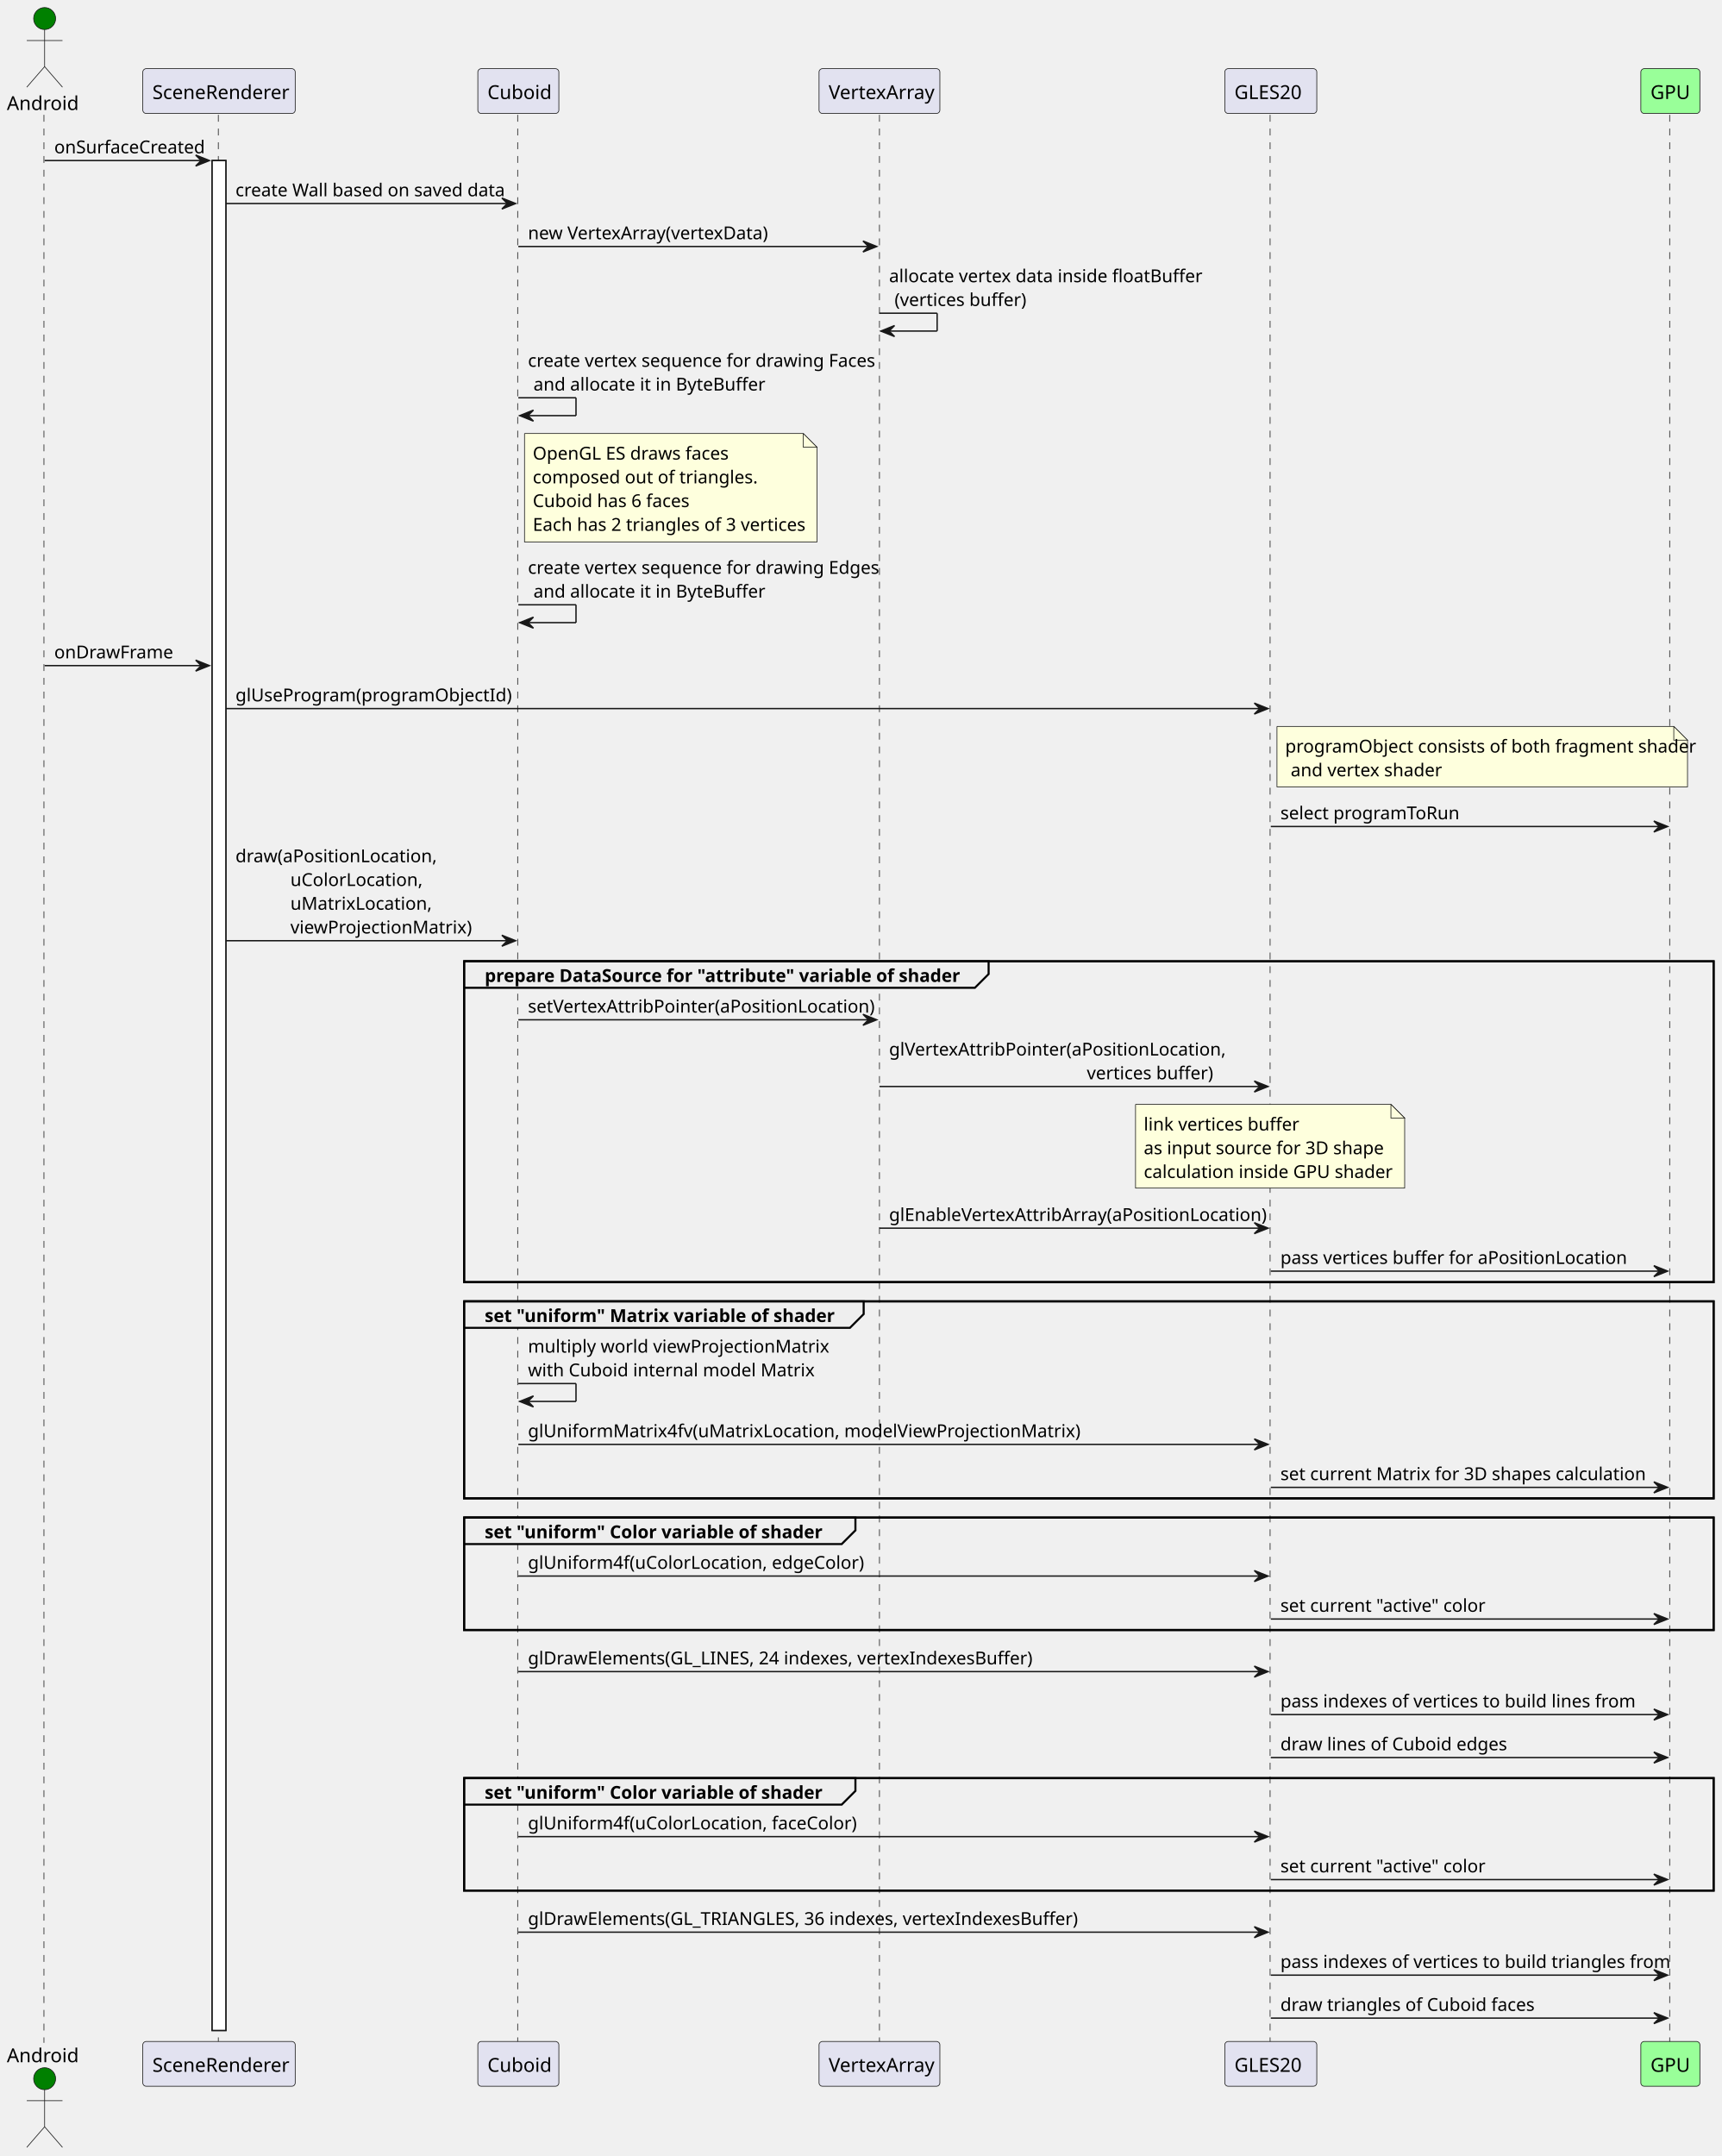
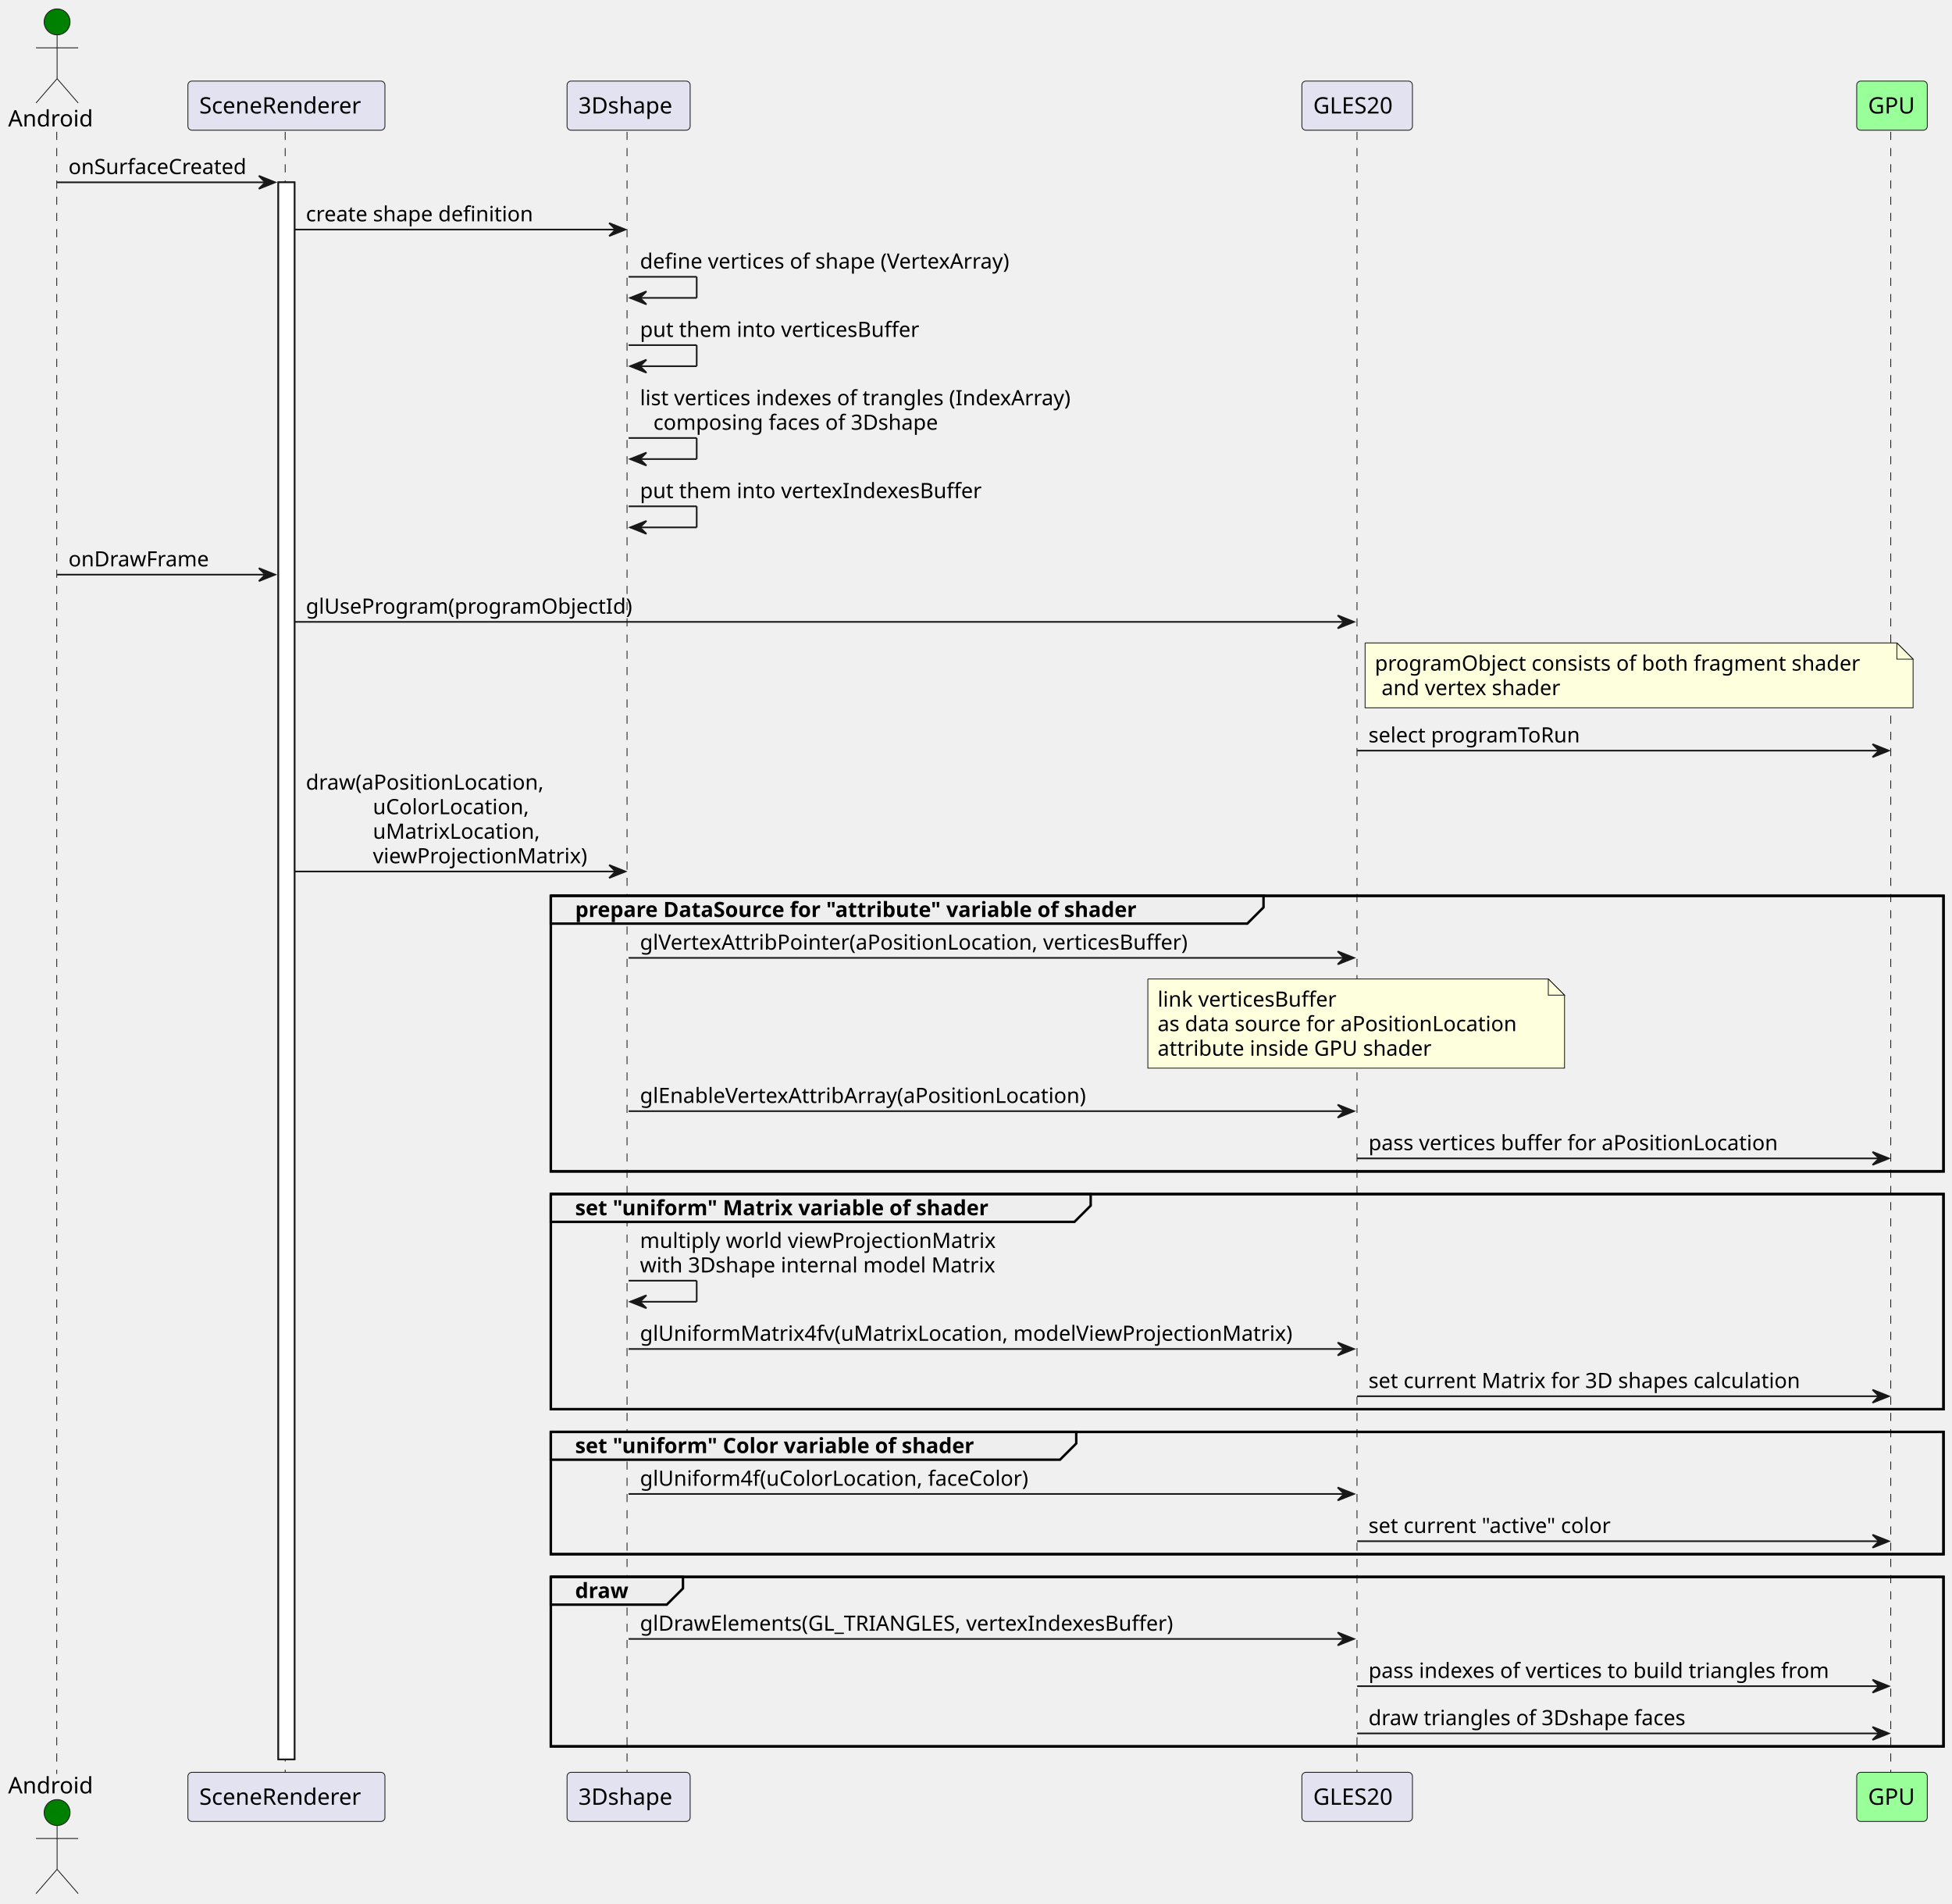
- <svg xmlns="http://www.w3.org/2000/svg" contentStyleType="text/css" height="1570px" preserveAspectRatio="none" style="width:1254px;height:1570px;background:#FFFFFF;" version="1.1" viewBox="0 0 1254 1570" width="1254px" zoomAndPan="magnify">
+ <svg xmlns="http://www.w3.org/2000/svg" contentStyleType="text/css" height="1174px" preserveAspectRatio="none" style="width:1204px;height:1174px;background:#FFFFFF;" version="1.1" viewBox="0 0 1204 1174" width="1204px" zoomAndPan="magnify">
  <defs />
  <g>
-     <rect fill="#FFFFFF" height="1361.678" style="stroke:#181818;stroke-width:1.0;" width="10" x="154.5" y="116.912" />
-     <rect fill="none" height="233.619" style="stroke:#000000;stroke-width:1.5;" width="910" x="338" y="700.023" />
-     <rect fill="none" height="143.455" style="stroke:#000000;stroke-width:1.5;" width="910" x="338" y="947.643" />
-     <rect fill="none" height="81.873" style="stroke:#000000;stroke-width:1.5;" width="910" x="338" y="1105.098" />
-     <rect fill="none" height="81.873" style="stroke:#000000;stroke-width:1.5;" width="910" x="338" y="1294.844" />
-     <line style="stroke:#181818;stroke-width:0.5;stroke-dasharray:5.0,5.0;" x1="32" x2="32" y1="83.621" y2="1487.59" />
-     <line style="stroke:#181818;stroke-width:0.5;stroke-dasharray:5.0,5.0;" x1="159" x2="159" y1="83.621" y2="1487.59" />
-     <line style="stroke:#181818;stroke-width:0.5;stroke-dasharray:5.0,5.0;" x1="377" x2="377" y1="83.621" y2="1487.59" />
-     <line style="stroke:#181818;stroke-width:0.5;stroke-dasharray:5.0,5.0;" x1="640.5" x2="640.5" y1="83.621" y2="1487.59" />
-     <line style="stroke:#181818;stroke-width:0.5;stroke-dasharray:5.0,5.0;" x1="925" x2="925" y1="83.621" y2="1487.59" />
-     <line style="stroke:#181818;stroke-width:0.5;stroke-dasharray:5.0,5.0;" x1="1216" x2="1216" y1="83.621" y2="1487.59" />
-     <text fill="#000000" font-family="sans-serif" font-size="14" lengthAdjust="spacing" textLength="49" x="5" y="80.107">Android</text>
-     <ellipse cx="32.5" cy="13.5" fill="#008000" rx="8" ry="8" style="stroke:#181818;stroke-width:0.5;" />
-     <path d="M32.5,21.5 L32.5,48.5 M19.5,29.5 L45.5,29.5 M32.5,48.5 L19.5,63.5 M32.5,48.5 L45.5,63.5 " fill="none" style="stroke:#181818;stroke-width:0.5;" />
-     <text fill="#000000" font-family="sans-serif" font-size="14" lengthAdjust="spacing" textLength="49" x="5" y="1501.697">Android</text>
-     <ellipse cx="32.5" cy="1513.711" fill="#008000" rx="8" ry="8" style="stroke:#181818;stroke-width:0.5;" />
-     <path d="M32.5,1521.711 L32.5,1548.711 M19.5,1529.711 L45.5,1529.711 M32.5,1548.711 L19.5,1563.711 M32.5,1548.711 L45.5,1563.711 " fill="none" style="stroke:#181818;stroke-width:0.5;" />
-     <rect fill="#E2E2F0" height="32.621" rx="2.5" ry="2.5" style="stroke:#181818;stroke-width:0.5;" width="111" x="104" y="50" />
-     <text fill="#000000" font-family="sans-serif" font-size="14" lengthAdjust="spacing" textLength="97" x="111" y="72.107">SceneRenderer</text>
-     <rect fill="#E2E2F0" height="32.621" rx="2.5" ry="2.5" style="stroke:#181818;stroke-width:0.5;" width="111" x="104" y="1486.59" />
-     <text fill="#000000" font-family="sans-serif" font-size="14" lengthAdjust="spacing" textLength="97" x="111" y="1508.697">SceneRenderer</text>
-     <rect fill="#E2E2F0" height="32.621" rx="2.5" ry="2.5" style="stroke:#181818;stroke-width:0.5;" width="59" x="348" y="50" />
-     <text fill="#000000" font-family="sans-serif" font-size="14" lengthAdjust="spacing" textLength="45" x="355" y="72.107">Cuboid</text>
-     <rect fill="#E2E2F0" height="32.621" rx="2.5" ry="2.5" style="stroke:#181818;stroke-width:0.5;" width="59" x="348" y="1486.59" />
-     <text fill="#000000" font-family="sans-serif" font-size="14" lengthAdjust="spacing" textLength="45" x="355" y="1508.697">Cuboid</text>
-     <rect fill="#E2E2F0" height="32.621" rx="2.5" ry="2.5" style="stroke:#181818;stroke-width:0.5;" width="88" x="596.5" y="50" />
-     <text fill="#000000" font-family="sans-serif" font-size="14" lengthAdjust="spacing" textLength="74" x="603.5" y="72.107">VertexArray</text>
-     <rect fill="#E2E2F0" height="32.621" rx="2.5" ry="2.5" style="stroke:#181818;stroke-width:0.5;" width="88" x="596.5" y="1486.59" />
-     <text fill="#000000" font-family="sans-serif" font-size="14" lengthAdjust="spacing" textLength="74" x="603.5" y="1508.697">VertexArray</text>
-     <rect fill="#E2E2F0" height="32.621" rx="2.5" ry="2.5" style="stroke:#181818;stroke-width:0.5;" width="67" x="892" y="50" />
-     <text fill="#000000" font-family="sans-serif" font-size="14" lengthAdjust="spacing" textLength="53" x="899" y="72.107">GLES20</text>
-     <rect fill="#E2E2F0" height="32.621" rx="2.5" ry="2.5" style="stroke:#181818;stroke-width:0.5;" width="67" x="892" y="1486.59" />
-     <text fill="#000000" font-family="sans-serif" font-size="14" lengthAdjust="spacing" textLength="53" x="899" y="1508.697">GLES20</text>
-     <rect fill="#99FF99" height="32.621" rx="2.5" ry="2.5" style="stroke:#181818;stroke-width:0.5;" width="43" x="1195" y="50" />
-     <text fill="#000000" font-family="sans-serif" font-size="14" lengthAdjust="spacing" textLength="29" x="1202" y="72.107">GPU</text>
-     <rect fill="#99FF99" height="32.621" rx="2.5" ry="2.5" style="stroke:#181818;stroke-width:0.5;" width="43" x="1195" y="1486.59" />
-     <text fill="#000000" font-family="sans-serif" font-size="14" lengthAdjust="spacing" textLength="29" x="1202" y="1508.697">GPU</text>
-     <rect fill="#FFFFFF" height="1361.678" style="stroke:#181818;stroke-width:1.0;" width="10" x="154.5" y="116.912" />
-     <polygon fill="#181818" points="142.5,112.912,152.5,116.912,142.5,120.912,146.5,116.912" style="stroke:#181818;stroke-width:1.0;" />
-     <line style="stroke:#181818;stroke-width:1.0;" x1="32.5" x2="148.5" y1="116.912" y2="116.912" />
-     <text fill="#000000" font-family="sans-serif" font-size="13" lengthAdjust="spacing" textLength="103" x="39.5" y="111.649">onSurfaceCreated</text>
-     <polygon fill="#181818" points="365.5,144.203,375.5,148.203,365.5,152.203,369.5,148.203" style="stroke:#181818;stroke-width:1.0;" />
-     <line style="stroke:#181818;stroke-width:1.0;" x1="164.5" x2="371.5" y1="148.203" y2="148.203" />
-     <text fill="#000000" font-family="sans-serif" font-size="13" lengthAdjust="spacing" textLength="189" x="171.5" y="142.94">create Wall based on saved data</text>
-     <polygon fill="#181818" points="628.5,175.494,638.5,179.494,628.5,183.494,632.5,179.494" style="stroke:#181818;stroke-width:1.0;" />
-     <line style="stroke:#181818;stroke-width:1.0;" x1="377.5" x2="634.5" y1="179.494" y2="179.494" />
-     <text fill="#000000" font-family="sans-serif" font-size="13" lengthAdjust="spacing" textLength="165" x="384.5" y="174.231">new VertexArray(vertexData)</text>
-     <line style="stroke:#181818;stroke-width:1.0;" x1="640.5" x2="682.5" y1="228.076" y2="228.076" />
-     <line style="stroke:#181818;stroke-width:1.0;" x1="682.5" x2="682.5" y1="228.076" y2="241.076" />
-     <line style="stroke:#181818;stroke-width:1.0;" x1="641.5" x2="682.5" y1="241.076" y2="241.076" />
-     <polygon fill="#181818" points="651.5,237.076,641.5,241.076,651.5,245.076,647.5,241.076" style="stroke:#181818;stroke-width:1.0;" />
-     <text fill="#000000" font-family="sans-serif" font-size="13" lengthAdjust="spacing" textLength="211" x="647.5" y="205.523">allocate vertex data inside floatBuffer</text>
-     <text fill="#000000" font-family="sans-serif" font-size="13" lengthAdjust="spacing" textLength="87" x="651.5" y="222.814">(vertices buffer)</text>
-     <line style="stroke:#181818;stroke-width:1.0;" x1="377.5" x2="419.5" y1="289.658" y2="289.658" />
-     <line style="stroke:#181818;stroke-width:1.0;" x1="419.5" x2="419.5" y1="289.658" y2="302.658" />
-     <line style="stroke:#181818;stroke-width:1.0;" x1="378.5" x2="419.5" y1="302.658" y2="302.658" />
-     <polygon fill="#181818" points="388.5,298.658,378.5,302.658,388.5,306.658,384.5,302.658" style="stroke:#181818;stroke-width:1.0;" />
-     <text fill="#000000" font-family="sans-serif" font-size="13" lengthAdjust="spacing" textLength="244" x="384.5" y="267.104">create vertex sequence  for drawing Faces</text>
-     <text fill="#000000" font-family="sans-serif" font-size="13" lengthAdjust="spacing" textLength="159" x="388.5" y="284.396">and allocate it in ByteBuffer</text>
-     <path d="M382,315.658 L382,394.658 L595,394.658 L595,325.658 L585,315.658 L382,315.658 " fill="#FEFFDD" style="stroke:#181818;stroke-width:0.5;" />
-     <path d="M585,315.658 L585,325.658 L595,325.658 L585,315.658 " fill="#FEFFDD" style="stroke:#181818;stroke-width:0.5;" />
-     <text fill="#000000" font-family="sans-serif" font-size="13" lengthAdjust="spacing" textLength="143" x="388" y="334.687">OpenGL ES draws faces</text>
-     <text fill="#000000" font-family="sans-serif" font-size="13" lengthAdjust="spacing" textLength="153" x="388" y="351.978">composed out of triangles.</text>
-     <text fill="#000000" font-family="sans-serif" font-size="13" lengthAdjust="spacing" textLength="111" x="388" y="369.269">Cuboid has 6 faces</text>
-     <text fill="#000000" font-family="sans-serif" font-size="13" lengthAdjust="spacing" textLength="192" x="388" y="386.56">Each has 2 triangles of 3 vertices</text>
-     <line style="stroke:#181818;stroke-width:1.0;" x1="377.5" x2="419.5" y1="440.404" y2="440.404" />
-     <line style="stroke:#181818;stroke-width:1.0;" x1="419.5" x2="419.5" y1="440.404" y2="453.404" />
-     <line style="stroke:#181818;stroke-width:1.0;" x1="378.5" x2="419.5" y1="453.404" y2="453.404" />
-     <polygon fill="#181818" points="388.5,449.404,378.5,453.404,388.5,457.404,384.5,453.404" style="stroke:#181818;stroke-width:1.0;" />
-     <text fill="#000000" font-family="sans-serif" font-size="13" lengthAdjust="spacing" textLength="241" x="384.5" y="417.851">create vertex sequence for drawing Edges</text>
-     <text fill="#000000" font-family="sans-serif" font-size="13" lengthAdjust="spacing" textLength="159" x="388.5" y="435.142">and allocate it in ByteBuffer</text>
-     <polygon fill="#181818" points="142.5,480.695,152.5,484.695,142.5,488.695,146.5,484.695" style="stroke:#181818;stroke-width:1.0;" />
-     <line style="stroke:#181818;stroke-width:1.0;" x1="32.5" x2="148.5" y1="484.695" y2="484.695" />
-     <text fill="#000000" font-family="sans-serif" font-size="13" lengthAdjust="spacing" textLength="80" x="39.5" y="479.433">onDrawFrame</text>
-     <polygon fill="#181818" points="913.5,511.986,923.5,515.986,913.5,519.986,917.5,515.986" style="stroke:#181818;stroke-width:1.0;" />
-     <line style="stroke:#181818;stroke-width:1.0;" x1="164.5" x2="919.5" y1="515.986" y2="515.986" />
-     <text fill="#000000" font-family="sans-serif" font-size="13" lengthAdjust="spacing" textLength="185" x="171.5" y="510.724">glUseProgram(programObjectId)</text>
-     <path d="M930,528.986 L930,572.986 L1229,572.986 L1229,538.986 L1219,528.986 L930,528.986 " fill="#FEFFDD" style="stroke:#181818;stroke-width:0.5;" />
-     <path d="M1219,528.986 L1219,538.986 L1229,538.986 L1219,528.986 " fill="#FEFFDD" style="stroke:#181818;stroke-width:0.5;" />
-     <text fill="#000000" font-family="sans-serif" font-size="13" lengthAdjust="spacing" textLength="278" x="936" y="548.015">programObject consists of both fragment shader</text>
-     <text fill="#000000" font-family="sans-serif" font-size="13" lengthAdjust="spacing" textLength="102" x="940" y="565.306">and vertex shader</text>
-     <polygon fill="#181818" points="1204.5,597.859,1214.5,601.859,1204.5,605.859,1208.5,601.859" style="stroke:#181818;stroke-width:1.0;" />
-     <line style="stroke:#181818;stroke-width:1.0;" x1="925.5" x2="1210.5" y1="601.859" y2="601.859" />
-     <text fill="#000000" font-family="sans-serif" font-size="13" lengthAdjust="spacing" textLength="123" x="932.5" y="596.597">select programToRun</text>
-     <polygon fill="#181818" points="365.5,681.023,375.5,685.023,365.5,689.023,369.5,685.023" style="stroke:#181818;stroke-width:1.0;" />
-     <line style="stroke:#181818;stroke-width:1.0;" x1="164.5" x2="371.5" y1="685.023" y2="685.023" />
-     <text fill="#000000" font-family="sans-serif" font-size="13" lengthAdjust="spacing" textLength="138" x="171.5" y="627.888">draw(aPositionLocation,</text>
-     <text fill="#000000" font-family="sans-serif" font-size="13" lengthAdjust="spacing" textLength="90" x="211.5" y="645.179">uColorLocation,</text>
-     <text fill="#000000" font-family="sans-serif" font-size="13" lengthAdjust="spacing" textLength="96" x="211.5" y="662.47">uMatrixLocation,</text>
-     <text fill="#000000" font-family="sans-serif" font-size="13" lengthAdjust="spacing" textLength="122" x="211.5" y="679.761">viewProjectionMatrix)</text>
-     <path d="M338,700.023 L720,700.023 L720,709.314 L710,719.314 L338,719.314 L338,700.023 " fill="#EEEEEE" style="stroke:#000000;stroke-width:1.5;" />
-     <rect fill="none" height="233.619" style="stroke:#000000;stroke-width:1.5;" width="910" x="338" y="700.023" />
-     <text fill="#000000" font-family="sans-serif" font-size="13" font-weight="bold" lengthAdjust="spacing" textLength="337" x="353" y="715.052">prepare DataSource for "attribute" variable of shader</text>
-     <polygon fill="#181818" points="628.5,738.606,638.5,742.606,628.5,746.606,632.5,742.606" style="stroke:#181818;stroke-width:1.0;" />
-     <line style="stroke:#181818;stroke-width:1.0;" x1="377.5" x2="634.5" y1="742.606" y2="742.606" />
-     <text fill="#000000" font-family="sans-serif" font-size="13" lengthAdjust="spacing" textLength="239" x="384.5" y="737.343">setVertexAttribPointer(aPositionLocation)</text>
-     <polygon fill="#181818" points="913.5,787.188,923.5,791.188,913.5,795.188,917.5,791.188" style="stroke:#181818;stroke-width:1.0;" />
-     <line style="stroke:#181818;stroke-width:1.0;" x1="640.5" x2="919.5" y1="791.188" y2="791.188" />
-     <text fill="#000000" font-family="sans-serif" font-size="13" lengthAdjust="spacing" textLength="231" x="647.5" y="768.634">glVertexAttribPointer(aPositionLocation,</text>
-     <text fill="#000000" font-family="sans-serif" font-size="13" lengthAdjust="spacing" textLength="83" x="791.5" y="785.925">vertices buffer)</text>
-     <path d="M827,804.188 L827,865.188 L1023,865.188 L1023,814.188 L1013,804.188 L827,804.188 " fill="#FEFFDD" style="stroke:#181818;stroke-width:0.5;" />
-     <path d="M1013,804.188 L1013,814.188 L1023,814.188 L1013,804.188 " fill="#FEFFDD" style="stroke:#181818;stroke-width:0.5;" />
-     <text fill="#000000" font-family="sans-serif" font-size="13" lengthAdjust="spacing" textLength="103" x="833" y="823.216">link vertices buffer</text>
-     <text fill="#000000" font-family="sans-serif" font-size="13" lengthAdjust="spacing" textLength="166" x="833" y="840.507">as input source for 3D shape</text>
-     <text fill="#000000" font-family="sans-serif" font-size="13" lengthAdjust="spacing" textLength="175" x="833" y="857.798">calculation inside GPU shader</text>
-     <polygon fill="#181818" points="913.5,890.352,923.5,894.352,913.5,898.352,917.5,894.352" style="stroke:#181818;stroke-width:1.0;" />
-     <line style="stroke:#181818;stroke-width:1.0;" x1="640.5" x2="919.5" y1="894.352" y2="894.352" />
-     <text fill="#000000" font-family="sans-serif" font-size="13" lengthAdjust="spacing" textLength="261" x="647.5" y="889.089">glEnableVertexAttribArray(aPositionLocation)</text>
-     <polygon fill="#181818" points="1204.5,921.643,1214.5,925.643,1204.5,929.643,1208.5,925.643" style="stroke:#181818;stroke-width:1.0;" />
-     <line style="stroke:#181818;stroke-width:1.0;" x1="925.5" x2="1210.5" y1="925.643" y2="925.643" />
-     <text fill="#000000" font-family="sans-serif" font-size="13" lengthAdjust="spacing" textLength="236" x="932.5" y="920.38">pass vertices buffer for aPositionLocation</text>
-     <path d="M338,947.643 L629,947.643 L629,956.934 L619,966.934 L338,966.934 L338,947.643 " fill="#EEEEEE" style="stroke:#000000;stroke-width:1.5;" />
-     <rect fill="none" height="143.455" style="stroke:#000000;stroke-width:1.5;" width="910" x="338" y="947.643" />
-     <text fill="#000000" font-family="sans-serif" font-size="13" font-weight="bold" lengthAdjust="spacing" textLength="246" x="353" y="962.671">set "uniform" Matrix variable of shader</text>
-     <line style="stroke:#181818;stroke-width:1.0;" x1="377.5" x2="419.5" y1="1007.516" y2="1007.516" />
-     <line style="stroke:#181818;stroke-width:1.0;" x1="419.5" x2="419.5" y1="1007.516" y2="1020.516" />
-     <line style="stroke:#181818;stroke-width:1.0;" x1="378.5" x2="419.5" y1="1020.516" y2="1020.516" />
-     <polygon fill="#181818" points="388.5,1016.516,378.5,1020.516,388.5,1024.516,384.5,1020.516" style="stroke:#181818;stroke-width:1.0;" />
-     <text fill="#000000" font-family="sans-serif" font-size="13" lengthAdjust="spacing" textLength="201" x="384.5" y="984.962">multiply world viewProjectionMatrix</text>
-     <text fill="#000000" font-family="sans-serif" font-size="13" lengthAdjust="spacing" textLength="192" x="384.5" y="1002.253">with Cuboid internal model Matrix</text>
-     <polygon fill="#181818" points="913.5,1047.807,923.5,1051.807,913.5,1055.807,917.5,1051.807" style="stroke:#181818;stroke-width:1.0;" />
-     <line style="stroke:#181818;stroke-width:1.0;" x1="377.5" x2="919.5" y1="1051.807" y2="1051.807" />
-     <text fill="#000000" font-family="sans-serif" font-size="13" lengthAdjust="spacing" textLength="370" x="384.5" y="1046.544">glUniformMatrix4fv(uMatrixLocation, modelViewProjectionMatrix)</text>
-     <polygon fill="#181818" points="1204.5,1079.098,1214.5,1083.098,1204.5,1087.098,1208.5,1083.098" style="stroke:#181818;stroke-width:1.0;" />
-     <line style="stroke:#181818;stroke-width:1.0;" x1="925.5" x2="1210.5" y1="1083.098" y2="1083.098" />
-     <text fill="#000000" font-family="sans-serif" font-size="13" lengthAdjust="spacing" textLength="252" x="932.5" y="1077.835">set current Matrix for 3D shapes calculation</text>
-     <path d="M338,1105.098 L623,1105.098 L623,1114.389 L613,1124.389 L338,1124.389 L338,1105.098 " fill="#EEEEEE" style="stroke:#000000;stroke-width:1.5;" />
-     <rect fill="none" height="81.873" style="stroke:#000000;stroke-width:1.5;" width="910" x="338" y="1105.098" />
-     <text fill="#000000" font-family="sans-serif" font-size="13" font-weight="bold" lengthAdjust="spacing" textLength="240" x="353" y="1120.126">set "uniform" Color variable of shader</text>
-     <polygon fill="#181818" points="913.5,1143.68,923.5,1147.68,913.5,1151.68,917.5,1147.68" style="stroke:#181818;stroke-width:1.0;" />
-     <line style="stroke:#181818;stroke-width:1.0;" x1="377.5" x2="919.5" y1="1147.68" y2="1147.68" />
-     <text fill="#000000" font-family="sans-serif" font-size="13" lengthAdjust="spacing" textLength="224" x="384.5" y="1142.417">glUniform4f(uColorLocation, edgeColor)</text>
-     <polygon fill="#181818" points="1204.5,1174.971,1214.5,1178.971,1204.5,1182.971,1208.5,1178.971" style="stroke:#181818;stroke-width:1.0;" />
-     <line style="stroke:#181818;stroke-width:1.0;" x1="925.5" x2="1210.5" y1="1178.971" y2="1178.971" />
-     <text fill="#000000" font-family="sans-serif" font-size="13" lengthAdjust="spacing" textLength="141" x="932.5" y="1173.708">set current "active" color</text>
-     <polygon fill="#181818" points="913.5,1213.262,923.5,1217.262,913.5,1221.262,917.5,1217.262" style="stroke:#181818;stroke-width:1.0;" />
-     <line style="stroke:#181818;stroke-width:1.0;" x1="377.5" x2="919.5" y1="1217.262" y2="1217.262" />
-     <text fill="#000000" font-family="sans-serif" font-size="13" lengthAdjust="spacing" textLength="354" x="384.5" y="1211.999">glDrawElements(GL_LINES, 24 indexes, vertexIndexesBuffer)</text>
-     <polygon fill="#181818" points="1204.5,1244.553,1214.5,1248.553,1204.5,1252.553,1208.5,1248.553" style="stroke:#181818;stroke-width:1.0;" />
-     <line style="stroke:#181818;stroke-width:1.0;" x1="925.5" x2="1210.5" y1="1248.553" y2="1248.553" />
-     <text fill="#000000" font-family="sans-serif" font-size="13" lengthAdjust="spacing" textLength="245" x="932.5" y="1243.29">pass indexes of vertices to build lines from</text>
-     <polygon fill="#181818" points="1204.5,1275.844,1214.5,1279.844,1204.5,1283.844,1208.5,1279.844" style="stroke:#181818;stroke-width:1.0;" />
-     <line style="stroke:#181818;stroke-width:1.0;" x1="925.5" x2="1210.5" y1="1279.844" y2="1279.844" />
-     <text fill="#000000" font-family="sans-serif" font-size="13" lengthAdjust="spacing" textLength="155" x="932.5" y="1274.581">draw lines of Cuboid edges</text>
-     <path d="M338,1294.844 L623,1294.844 L623,1304.135 L613,1314.135 L338,1314.135 L338,1294.844 " fill="#EEEEEE" style="stroke:#000000;stroke-width:1.5;" />
-     <rect fill="none" height="81.873" style="stroke:#000000;stroke-width:1.5;" width="910" x="338" y="1294.844" />
-     <text fill="#000000" font-family="sans-serif" font-size="13" font-weight="bold" lengthAdjust="spacing" textLength="240" x="353" y="1309.872">set "uniform" Color variable of shader</text>
-     <polygon fill="#181818" points="913.5,1333.426,923.5,1337.426,913.5,1341.426,917.5,1337.426" style="stroke:#181818;stroke-width:1.0;" />
-     <line style="stroke:#181818;stroke-width:1.0;" x1="377.5" x2="919.5" y1="1337.426" y2="1337.426" />
-     <text fill="#000000" font-family="sans-serif" font-size="13" lengthAdjust="spacing" textLength="220" x="384.5" y="1332.163">glUniform4f(uColorLocation, faceColor)</text>
-     <polygon fill="#181818" points="1204.5,1364.717,1214.5,1368.717,1204.5,1372.717,1208.5,1368.717" style="stroke:#181818;stroke-width:1.0;" />
-     <line style="stroke:#181818;stroke-width:1.0;" x1="925.5" x2="1210.5" y1="1368.717" y2="1368.717" />
-     <text fill="#000000" font-family="sans-serif" font-size="13" lengthAdjust="spacing" textLength="141" x="932.5" y="1363.454">set current "active" color</text>
-     <polygon fill="#181818" points="913.5,1403.008,923.5,1407.008,913.5,1411.008,917.5,1407.008" style="stroke:#181818;stroke-width:1.0;" />
-     <line style="stroke:#181818;stroke-width:1.0;" x1="377.5" x2="919.5" y1="1407.008" y2="1407.008" />
-     <text fill="#000000" font-family="sans-serif" font-size="13" lengthAdjust="spacing" textLength="389" x="384.5" y="1401.745">glDrawElements(GL_TRIANGLES, 36 indexes, vertexIndexesBuffer)</text>
-     <polygon fill="#181818" points="1204.5,1434.299,1214.5,1438.299,1204.5,1442.299,1208.5,1438.299" style="stroke:#181818;stroke-width:1.0;" />
-     <line style="stroke:#181818;stroke-width:1.0;" x1="925.5" x2="1210.5" y1="1438.299" y2="1438.299" />
-     <text fill="#000000" font-family="sans-serif" font-size="13" lengthAdjust="spacing" textLength="267" x="932.5" y="1433.036">pass indexes of vertices to build triangles from</text>
-     <polygon fill="#181818" points="1204.5,1465.59,1214.5,1469.59,1204.5,1473.59,1208.5,1469.59" style="stroke:#181818;stroke-width:1.0;" />
-     <line style="stroke:#181818;stroke-width:1.0;" x1="925.5" x2="1210.5" y1="1469.59" y2="1469.59" />
-     <text fill="#000000" font-family="sans-serif" font-size="13" lengthAdjust="spacing" textLength="173" x="932.5" y="1464.327">draw triangles of Cuboid faces</text>
+     <rect fill="#FFFFFF" height="972.516" style="stroke:#181818;stroke-width:1.0;" width="10" x="171.668" y="112.43" />
+     <rect fill="none" height="169.93" style="stroke:#000000;stroke-width:1.5;" width="859.005" x="339.758" y="552.422" />
+     <rect fill="none" height="132.664" style="stroke:#000000;stroke-width:1.5;" width="859.005" x="339.758" y="736.352" />
+     <rect fill="none" height="75.398" style="stroke:#000000;stroke-width:1.5;" width="859.005" x="339.758" y="883.016" />
+     <rect fill="none" height="104.531" style="stroke:#000000;stroke-width:1.5;" width="859.005" x="339.758" y="972.414" />
+     <line style="stroke:#181818;stroke-width:0.5;stroke-dasharray:5.0,5.0;" x1="35" x2="35" y1="81.297" y2="1093.945" />
+     <line style="stroke:#181818;stroke-width:0.5;stroke-dasharray:5.0,5.0;" x1="175.907" x2="175.907" y1="81.297" y2="1093.945" />
+     <line style="stroke:#181818;stroke-width:0.5;stroke-dasharray:5.0,5.0;" x1="386.758" x2="386.758" y1="81.297" y2="1093.945" />
+     <line style="stroke:#181818;stroke-width:0.5;stroke-dasharray:5.0,5.0;" x1="836.997" x2="836.997" y1="81.297" y2="1093.945" />
+     <line style="stroke:#181818;stroke-width:0.5;stroke-dasharray:5.0,5.0;" x1="1166.225" x2="1166.225" y1="81.297" y2="1093.945" />
+     <text fill="#000000" font-family="sans-serif" font-size="14" lengthAdjust="spacing" textLength="54.435" x="5" y="77.995">Android</text>
+     <ellipse cx="35.217" cy="13.5" fill="#008000" rx="8" ry="8" style="stroke:#181818;stroke-width:0.5;" />
+     <path d="M35.217,21.5 L35.217,48.5 M22.217,29.5 L48.217,29.5 M35.217,48.5 L22.217,63.5 M35.217,48.5 L48.217,63.5 " fill="none" style="stroke:#181818;stroke-width:0.5;" />
+     <text fill="#000000" font-family="sans-serif" font-size="14" lengthAdjust="spacing" textLength="54.435" x="5" y="1105.94">Android</text>
+     <ellipse cx="35.217" cy="1117.742" fill="#008000" rx="8" ry="8" style="stroke:#181818;stroke-width:0.5;" />
+     <path d="M35.217,1125.742 L35.217,1152.742 M22.217,1133.742 L48.217,1133.742 M35.217,1152.742 L22.217,1167.742 M35.217,1152.742 L48.217,1167.742 " fill="none" style="stroke:#181818;stroke-width:0.5;" />
+     <rect fill="#E2E2F0" height="30.297" rx="2.5" ry="2.5" style="stroke:#181818;stroke-width:0.5;" width="121.522" x="115.907" y="50" />
+     <text fill="#000000" font-family="sans-serif" font-size="14" lengthAdjust="spacing" textLength="107.522" x="122.907" y="69.995">SceneRenderer</text>
+     <rect fill="#E2E2F0" height="30.297" rx="2.5" ry="2.5" style="stroke:#181818;stroke-width:0.5;" width="121.522" x="115.907" y="1092.945" />
+     <text fill="#000000" font-family="sans-serif" font-size="14" lengthAdjust="spacing" textLength="107.522" x="122.907" y="1112.94">SceneRenderer</text>
+     <rect fill="#E2E2F0" height="30.297" rx="2.5" ry="2.5" style="stroke:#181818;stroke-width:0.5;" width="75.934" x="349.758" y="50" />
+     <text fill="#000000" font-family="sans-serif" font-size="14" lengthAdjust="spacing" textLength="61.934" x="356.758" y="69.995">3Dshape</text>
+     <rect fill="#E2E2F0" height="30.297" rx="2.5" ry="2.5" style="stroke:#181818;stroke-width:0.5;" width="75.934" x="349.758" y="1092.945" />
+     <text fill="#000000" font-family="sans-serif" font-size="14" lengthAdjust="spacing" textLength="61.934" x="356.758" y="1112.94">3Dshape</text>
+     <rect fill="#E2E2F0" height="30.297" rx="2.5" ry="2.5" style="stroke:#181818;stroke-width:0.5;" width="68.195" x="802.997" y="50" />
+     <text fill="#000000" font-family="sans-serif" font-size="14" lengthAdjust="spacing" textLength="54.195" x="809.997" y="69.995">GLES20</text>
+     <rect fill="#E2E2F0" height="30.297" rx="2.5" ry="2.5" style="stroke:#181818;stroke-width:0.5;" width="68.195" x="802.997" y="1092.945" />
+     <text fill="#000000" font-family="sans-serif" font-size="14" lengthAdjust="spacing" textLength="54.195" x="809.997" y="1112.94">GLES20</text>
+     <rect fill="#99FF99" height="30.297" rx="2.5" ry="2.5" style="stroke:#181818;stroke-width:0.5;" width="43.538" x="1145.225" y="50" />
+     <text fill="#000000" font-family="sans-serif" font-size="14" lengthAdjust="spacing" textLength="29.538" x="1152.225" y="69.995">GPU</text>
+     <rect fill="#99FF99" height="30.297" rx="2.5" ry="2.5" style="stroke:#181818;stroke-width:0.5;" width="43.538" x="1145.225" y="1092.945" />
+     <text fill="#000000" font-family="sans-serif" font-size="14" lengthAdjust="spacing" textLength="29.538" x="1152.225" y="1112.94">GPU</text>
+     <rect fill="#FFFFFF" height="972.516" style="stroke:#181818;stroke-width:1.0;" width="10" x="171.668" y="112.43" />
+     <polygon fill="#181818" points="159.668,108.43,169.668,112.43,159.668,116.43,163.668,112.43" style="stroke:#181818;stroke-width:1.0;" />
+     <line style="stroke:#181818;stroke-width:1.0;" x1="35.217" x2="165.668" y1="112.43" y2="112.43" />
+     <text fill="#000000" font-family="sans-serif" font-size="13" lengthAdjust="spacing" textLength="117.451" x="42.217" y="107.364">onSurfaceCreated</text>
+     <polygon fill="#181818" points="375.725,137.562,385.725,141.562,375.725,145.562,379.725,141.562" style="stroke:#181818;stroke-width:1.0;" />
+     <line style="stroke:#181818;stroke-width:1.0;" x1="181.668" x2="381.725" y1="141.562" y2="141.562" />
+     <text fill="#000000" font-family="sans-serif" font-size="13" lengthAdjust="spacing" textLength="150.236" x="188.668" y="136.497">create shape definition</text>
+     <line style="stroke:#181818;stroke-width:1.0;" x1="387.725" x2="429.725" y1="170.695" y2="170.695" />
+     <line style="stroke:#181818;stroke-width:1.0;" x1="429.725" x2="429.725" y1="170.695" y2="183.695" />
+     <line style="stroke:#181818;stroke-width:1.0;" x1="388.725" x2="429.725" y1="183.695" y2="183.695" />
+     <polygon fill="#181818" points="398.725,179.695,388.725,183.695,398.725,187.695,394.725,183.695" style="stroke:#181818;stroke-width:1.0;" />
+     <text fill="#000000" font-family="sans-serif" font-size="13" lengthAdjust="spacing" textLength="249.038" x="394.725" y="165.629">define vertices of shape (VertexArray)</text>
+     <line style="stroke:#181818;stroke-width:1.0;" x1="387.725" x2="429.725" y1="212.828" y2="212.828" />
+     <line style="stroke:#181818;stroke-width:1.0;" x1="429.725" x2="429.725" y1="212.828" y2="225.828" />
+     <line style="stroke:#181818;stroke-width:1.0;" x1="388.725" x2="429.725" y1="225.828" y2="225.828" />
+     <polygon fill="#181818" points="398.725,221.828,388.725,225.828,398.725,229.828,394.725,225.828" style="stroke:#181818;stroke-width:1.0;" />
+     <text fill="#000000" font-family="sans-serif" font-size="13" lengthAdjust="spacing" textLength="184.203" x="394.725" y="207.762">put them into verticesBuffer</text>
+     <line style="stroke:#181818;stroke-width:1.0;" x1="387.725" x2="429.725" y1="270.094" y2="270.094" />
+     <line style="stroke:#181818;stroke-width:1.0;" x1="429.725" x2="429.725" y1="270.094" y2="283.094" />
+     <line style="stroke:#181818;stroke-width:1.0;" x1="388.725" x2="429.725" y1="283.094" y2="283.094" />
+     <polygon fill="#181818" points="398.725,279.094,388.725,283.094,398.725,287.094,394.725,283.094" style="stroke:#181818;stroke-width:1.0;" />
+     <text fill="#000000" font-family="sans-serif" font-size="13" lengthAdjust="spacing" textLength="289.199" x="394.725" y="249.895">list vertices indexes of trangles (IndexArray)</text>
+     <text fill="#000000" font-family="sans-serif" font-size="13" lengthAdjust="spacing" textLength="187.745" x="402.99" y="265.028">composing faces of 3Dshape</text>
+     <line style="stroke:#181818;stroke-width:1.0;" x1="387.725" x2="429.725" y1="312.227" y2="312.227" />
+     <line style="stroke:#181818;stroke-width:1.0;" x1="429.725" x2="429.725" y1="312.227" y2="325.227" />
+     <line style="stroke:#181818;stroke-width:1.0;" x1="388.725" x2="429.725" y1="325.227" y2="325.227" />
+     <polygon fill="#181818" points="398.725,321.227,388.725,325.227,398.725,329.227,394.725,325.227" style="stroke:#181818;stroke-width:1.0;" />
+     <text fill="#000000" font-family="sans-serif" font-size="13" lengthAdjust="spacing" textLength="225.151" x="394.725" y="307.161">put them into vertexIndexesBuffer</text>
+     <polygon fill="#181818" points="159.668,350.359,169.668,354.359,159.668,358.359,163.668,354.359" style="stroke:#181818;stroke-width:1.0;" />
+     <line style="stroke:#181818;stroke-width:1.0;" x1="35.217" x2="165.668" y1="354.359" y2="354.359" />
+     <text fill="#000000" font-family="sans-serif" font-size="13" lengthAdjust="spacing" textLength="91.597" x="42.217" y="349.293">onDrawFrame</text>
+     <polygon fill="#181818" points="825.094,379.492,835.094,383.492,825.094,387.492,829.094,383.492" style="stroke:#181818;stroke-width:1.0;" />
+     <line style="stroke:#181818;stroke-width:1.0;" x1="181.668" x2="831.094" y1="383.492" y2="383.492" />
+     <text fill="#000000" font-family="sans-serif" font-size="13" lengthAdjust="spacing" textLength="211.859" x="188.668" y="378.426">glUseProgram(programObjectId)</text>
+     <path d="M842,396.492 L842,436.492 L1180,436.492 L1180,406.492 L1170,396.492 L842,396.492 " fill="#FEFFDD" style="stroke:#181818;stroke-width:0.5;" />
+     <path d="M1170,396.492 L1170,406.492 L1180,406.492 L1170,396.492 " fill="#FEFFDD" style="stroke:#181818;stroke-width:0.5;" />
+     <text fill="#000000" font-family="sans-serif" font-size="13" lengthAdjust="spacing" textLength="317.929" x="848" y="413.559">programObject consists of both fragment shader</text>
+     <text fill="#000000" font-family="sans-serif" font-size="13" lengthAdjust="spacing" textLength="119.12" x="852.132" y="428.692">and vertex shader</text>
+     <polygon fill="#181818" points="1154.994,458.891,1164.994,462.891,1154.994,466.891,1158.994,462.891" style="stroke:#181818;stroke-width:1.0;" />
+     <line style="stroke:#181818;stroke-width:1.0;" x1="837.094" x2="1160.994" y1="462.891" y2="462.891" />
+     <text fill="#000000" font-family="sans-serif" font-size="13" lengthAdjust="spacing" textLength="139.94" x="844.094" y="457.825">select programToRun</text>
+     <polygon fill="#181818" points="375.725,533.422,385.725,537.422,375.725,541.422,379.725,537.422" style="stroke:#181818;stroke-width:1.0;" />
+     <line style="stroke:#181818;stroke-width:1.0;" x1="181.668" x2="381.725" y1="537.422" y2="537.422" />
+     <text fill="#000000" font-family="sans-serif" font-size="13" lengthAdjust="spacing" textLength="155.657" x="188.668" y="486.957">draw(aPositionLocation,</text>
+     <text fill="#000000" font-family="sans-serif" font-size="13" lengthAdjust="spacing" textLength="101.524" x="229.991" y="502.09">uColorLocation,</text>
+     <text fill="#000000" font-family="sans-serif" font-size="13" lengthAdjust="spacing" textLength="108.513" x="229.991" y="517.223">uMatrixLocation,</text>
+     <text fill="#000000" font-family="sans-serif" font-size="13" lengthAdjust="spacing" textLength="140.734" x="229.991" y="532.356">viewProjectionMatrix)</text>
+     <path d="M339.758,552.422 L779.341,552.422 L779.341,559.555 L769.341,569.555 L339.758,569.555 L339.758,552.422 " fill="#EEEEEE" style="stroke:#000000;stroke-width:1.5;" />
+     <rect fill="none" height="169.93" style="stroke:#000000;stroke-width:1.5;" width="859.005" x="339.758" y="552.422" />
+     <text fill="#000000" font-family="sans-serif" font-size="13" font-weight="bold" lengthAdjust="spacing" textLength="394.583" x="354.758" y="565.489">prepare DataSource for "attribute" variable of shader</text>
+     <polygon fill="#181818" points="825.094,586.688,835.094,590.688,825.094,594.688,829.094,590.688" style="stroke:#181818;stroke-width:1.0;" />
+     <line style="stroke:#181818;stroke-width:1.0;" x1="387.725" x2="831.094" y1="590.688" y2="590.688" />
+     <text fill="#000000" font-family="sans-serif" font-size="13" lengthAdjust="spacing" textLength="361.252" x="394.725" y="585.622">glVertexAttribPointer(aPositionLocation, verticesBuffer)</text>
+     <path d="M708,603.688 L708,658.688 L965,658.688 L965,613.688 L955,603.688 L708,603.688 " fill="#FEFFDD" style="stroke:#181818;stroke-width:0.5;" />
+     <path d="M955,603.688 L955,613.688 L965,613.688 L955,603.688 " fill="#FEFFDD" style="stroke:#181818;stroke-width:0.5;" />
+     <text fill="#000000" font-family="sans-serif" font-size="13" lengthAdjust="spacing" textLength="118.441" x="714" y="620.754">link verticesBuffer</text>
+     <text fill="#000000" font-family="sans-serif" font-size="13" lengthAdjust="spacing" textLength="236.139" x="714" y="635.887">as data source for aPositionLocation</text>
+     <text fill="#000000" font-family="sans-serif" font-size="13" lengthAdjust="spacing" textLength="179.588" x="714" y="651.02">attribute inside GPU shader</text>
+     <polygon fill="#181818" points="825.094,681.219,835.094,685.219,825.094,689.219,829.094,685.219" style="stroke:#181818;stroke-width:1.0;" />
+     <line style="stroke:#181818;stroke-width:1.0;" x1="387.725" x2="831.094" y1="685.219" y2="685.219" />
+     <text fill="#000000" font-family="sans-serif" font-size="13" lengthAdjust="spacing" textLength="295.109" x="394.725" y="680.153">glEnableVertexAttribArray(aPositionLocation)</text>
+     <polygon fill="#181818" points="1154.994,710.352,1164.994,714.352,1154.994,718.352,1158.994,714.352" style="stroke:#181818;stroke-width:1.0;" />
+     <line style="stroke:#181818;stroke-width:1.0;" x1="837.094" x2="1160.994" y1="714.352" y2="714.352" />
+     <text fill="#000000" font-family="sans-serif" font-size="13" lengthAdjust="spacing" textLength="269.077" x="844.094" y="709.286">pass vertices buffer for aPositionLocation</text>
+     <path d="M339.758,736.352 L672.739,736.352 L672.739,743.484 L662.739,753.484 L339.758,753.484 L339.758,736.352 " fill="#EEEEEE" style="stroke:#000000;stroke-width:1.5;" />
+     <rect fill="none" height="132.664" style="stroke:#000000;stroke-width:1.5;" width="859.005" x="339.758" y="736.352" />
+     <text fill="#000000" font-family="sans-serif" font-size="13" font-weight="bold" lengthAdjust="spacing" textLength="287.981" x="354.758" y="749.418">set "uniform" Matrix variable of shader</text>
+     <line style="stroke:#181818;stroke-width:1.0;" x1="387.725" x2="429.725" y1="789.75" y2="789.75" />
+     <line style="stroke:#181818;stroke-width:1.0;" x1="429.725" x2="429.725" y1="789.75" y2="802.75" />
+     <line style="stroke:#181818;stroke-width:1.0;" x1="388.725" x2="429.725" y1="802.75" y2="802.75" />
+     <polygon fill="#181818" points="398.725,798.75,388.725,802.75,398.725,806.75,394.725,802.75" style="stroke:#181818;stroke-width:1.0;" />
+     <text fill="#000000" font-family="sans-serif" font-size="13" lengthAdjust="spacing" textLength="232.502" x="394.725" y="769.551">multiply world viewProjectionMatrix</text>
+     <text fill="#000000" font-family="sans-serif" font-size="13" lengthAdjust="spacing" textLength="233.137" x="394.725" y="784.684">with 3Dshape internal model Matrix</text>
+     <polygon fill="#181818" points="825.094,827.883,835.094,831.883,825.094,835.883,829.094,831.883" style="stroke:#181818;stroke-width:1.0;" />
+     <line style="stroke:#181818;stroke-width:1.0;" x1="387.725" x2="831.094" y1="831.883" y2="831.883" />
+     <text fill="#000000" font-family="sans-serif" font-size="13" lengthAdjust="spacing" textLength="425.369" x="394.725" y="826.817">glUniformMatrix4fv(uMatrixLocation, modelViewProjectionMatrix)</text>
+     <polygon fill="#181818" points="1154.994,857.016,1164.994,861.016,1154.994,865.016,1158.994,861.016" style="stroke:#181818;stroke-width:1.0;" />
+     <line style="stroke:#181818;stroke-width:1.0;" x1="837.094" x2="1160.994" y1="861.016" y2="861.016" />
+     <text fill="#000000" font-family="sans-serif" font-size="13" lengthAdjust="spacing" textLength="285.752" x="844.094" y="855.95">set current Matrix for 3D shapes calculation</text>
+     <path d="M339.758,883.016 L663.833,883.016 L663.833,890.148 L653.833,900.148 L339.758,900.148 L339.758,883.016 " fill="#EEEEEE" style="stroke:#000000;stroke-width:1.5;" />
+     <rect fill="none" height="75.398" style="stroke:#000000;stroke-width:1.5;" width="859.005" x="339.758" y="883.016" />
+     <text fill="#000000" font-family="sans-serif" font-size="13" font-weight="bold" lengthAdjust="spacing" textLength="279.075" x="354.758" y="896.082">set "uniform" Color variable of shader</text>
+     <polygon fill="#181818" points="825.094,917.281,835.094,921.281,825.094,925.281,829.094,921.281" style="stroke:#181818;stroke-width:1.0;" />
+     <line style="stroke:#181818;stroke-width:1.0;" x1="387.725" x2="831.094" y1="921.281" y2="921.281" />
+     <text fill="#000000" font-family="sans-serif" font-size="13" lengthAdjust="spacing" textLength="254.046" x="394.725" y="916.215">glUniform4f(uColorLocation, faceColor)</text>
+     <polygon fill="#181818" points="1154.994,946.414,1164.994,950.414,1154.994,954.414,1158.994,950.414" style="stroke:#181818;stroke-width:1.0;" />
+     <line style="stroke:#181818;stroke-width:1.0;" x1="837.094" x2="1160.994" y1="950.414" y2="950.414" />
+     <text fill="#000000" font-family="sans-serif" font-size="13" lengthAdjust="spacing" textLength="163.16" x="844.094" y="945.348">set current "active" color</text>
+     <path d="M339.758,972.414 L421.257,972.414 L421.257,979.547 L411.257,989.547 L339.758,989.547 L339.758,972.414 " fill="#EEEEEE" style="stroke:#000000;stroke-width:1.5;" />
+     <rect fill="none" height="104.531" style="stroke:#000000;stroke-width:1.5;" width="859.005" x="339.758" y="972.414" />
+     <text fill="#000000" font-family="sans-serif" font-size="13" font-weight="bold" lengthAdjust="spacing" textLength="36.499" x="354.758" y="985.481">draw</text>
+     <polygon fill="#181818" points="825.094,1006.68,835.094,1010.68,825.094,1014.68,829.094,1010.68" style="stroke:#181818;stroke-width:1.0;" />
+     <line style="stroke:#181818;stroke-width:1.0;" x1="387.725" x2="831.094" y1="1010.68" y2="1010.68" />
+     <text fill="#000000" font-family="sans-serif" font-size="13" lengthAdjust="spacing" textLength="354.11" x="394.725" y="1005.614">glDrawElements(GL_TRIANGLES, vertexIndexesBuffer)</text>
+     <polygon fill="#181818" points="1154.994,1035.812,1164.994,1039.812,1154.994,1043.812,1158.994,1039.812" style="stroke:#181818;stroke-width:1.0;" />
+     <line style="stroke:#181818;stroke-width:1.0;" x1="837.094" x2="1160.994" y1="1039.812" y2="1039.812" />
+     <text fill="#000000" font-family="sans-serif" font-size="13" lengthAdjust="spacing" textLength="305.9" x="844.094" y="1034.747">pass indexes of vertices to build triangles from</text>
+     <polygon fill="#181818" points="1154.994,1064.945,1164.994,1068.945,1154.994,1072.945,1158.994,1068.945" style="stroke:#181818;stroke-width:1.0;" />
+     <line style="stroke:#181818;stroke-width:1.0;" x1="837.094" x2="1160.994" y1="1068.945" y2="1068.945" />
+     <text fill="#000000" font-family="sans-serif" font-size="13" lengthAdjust="spacing" textLength="210.12" x="844.094" y="1063.879">draw triangles of 3Dshape faces</text>
  </g>
</svg>
